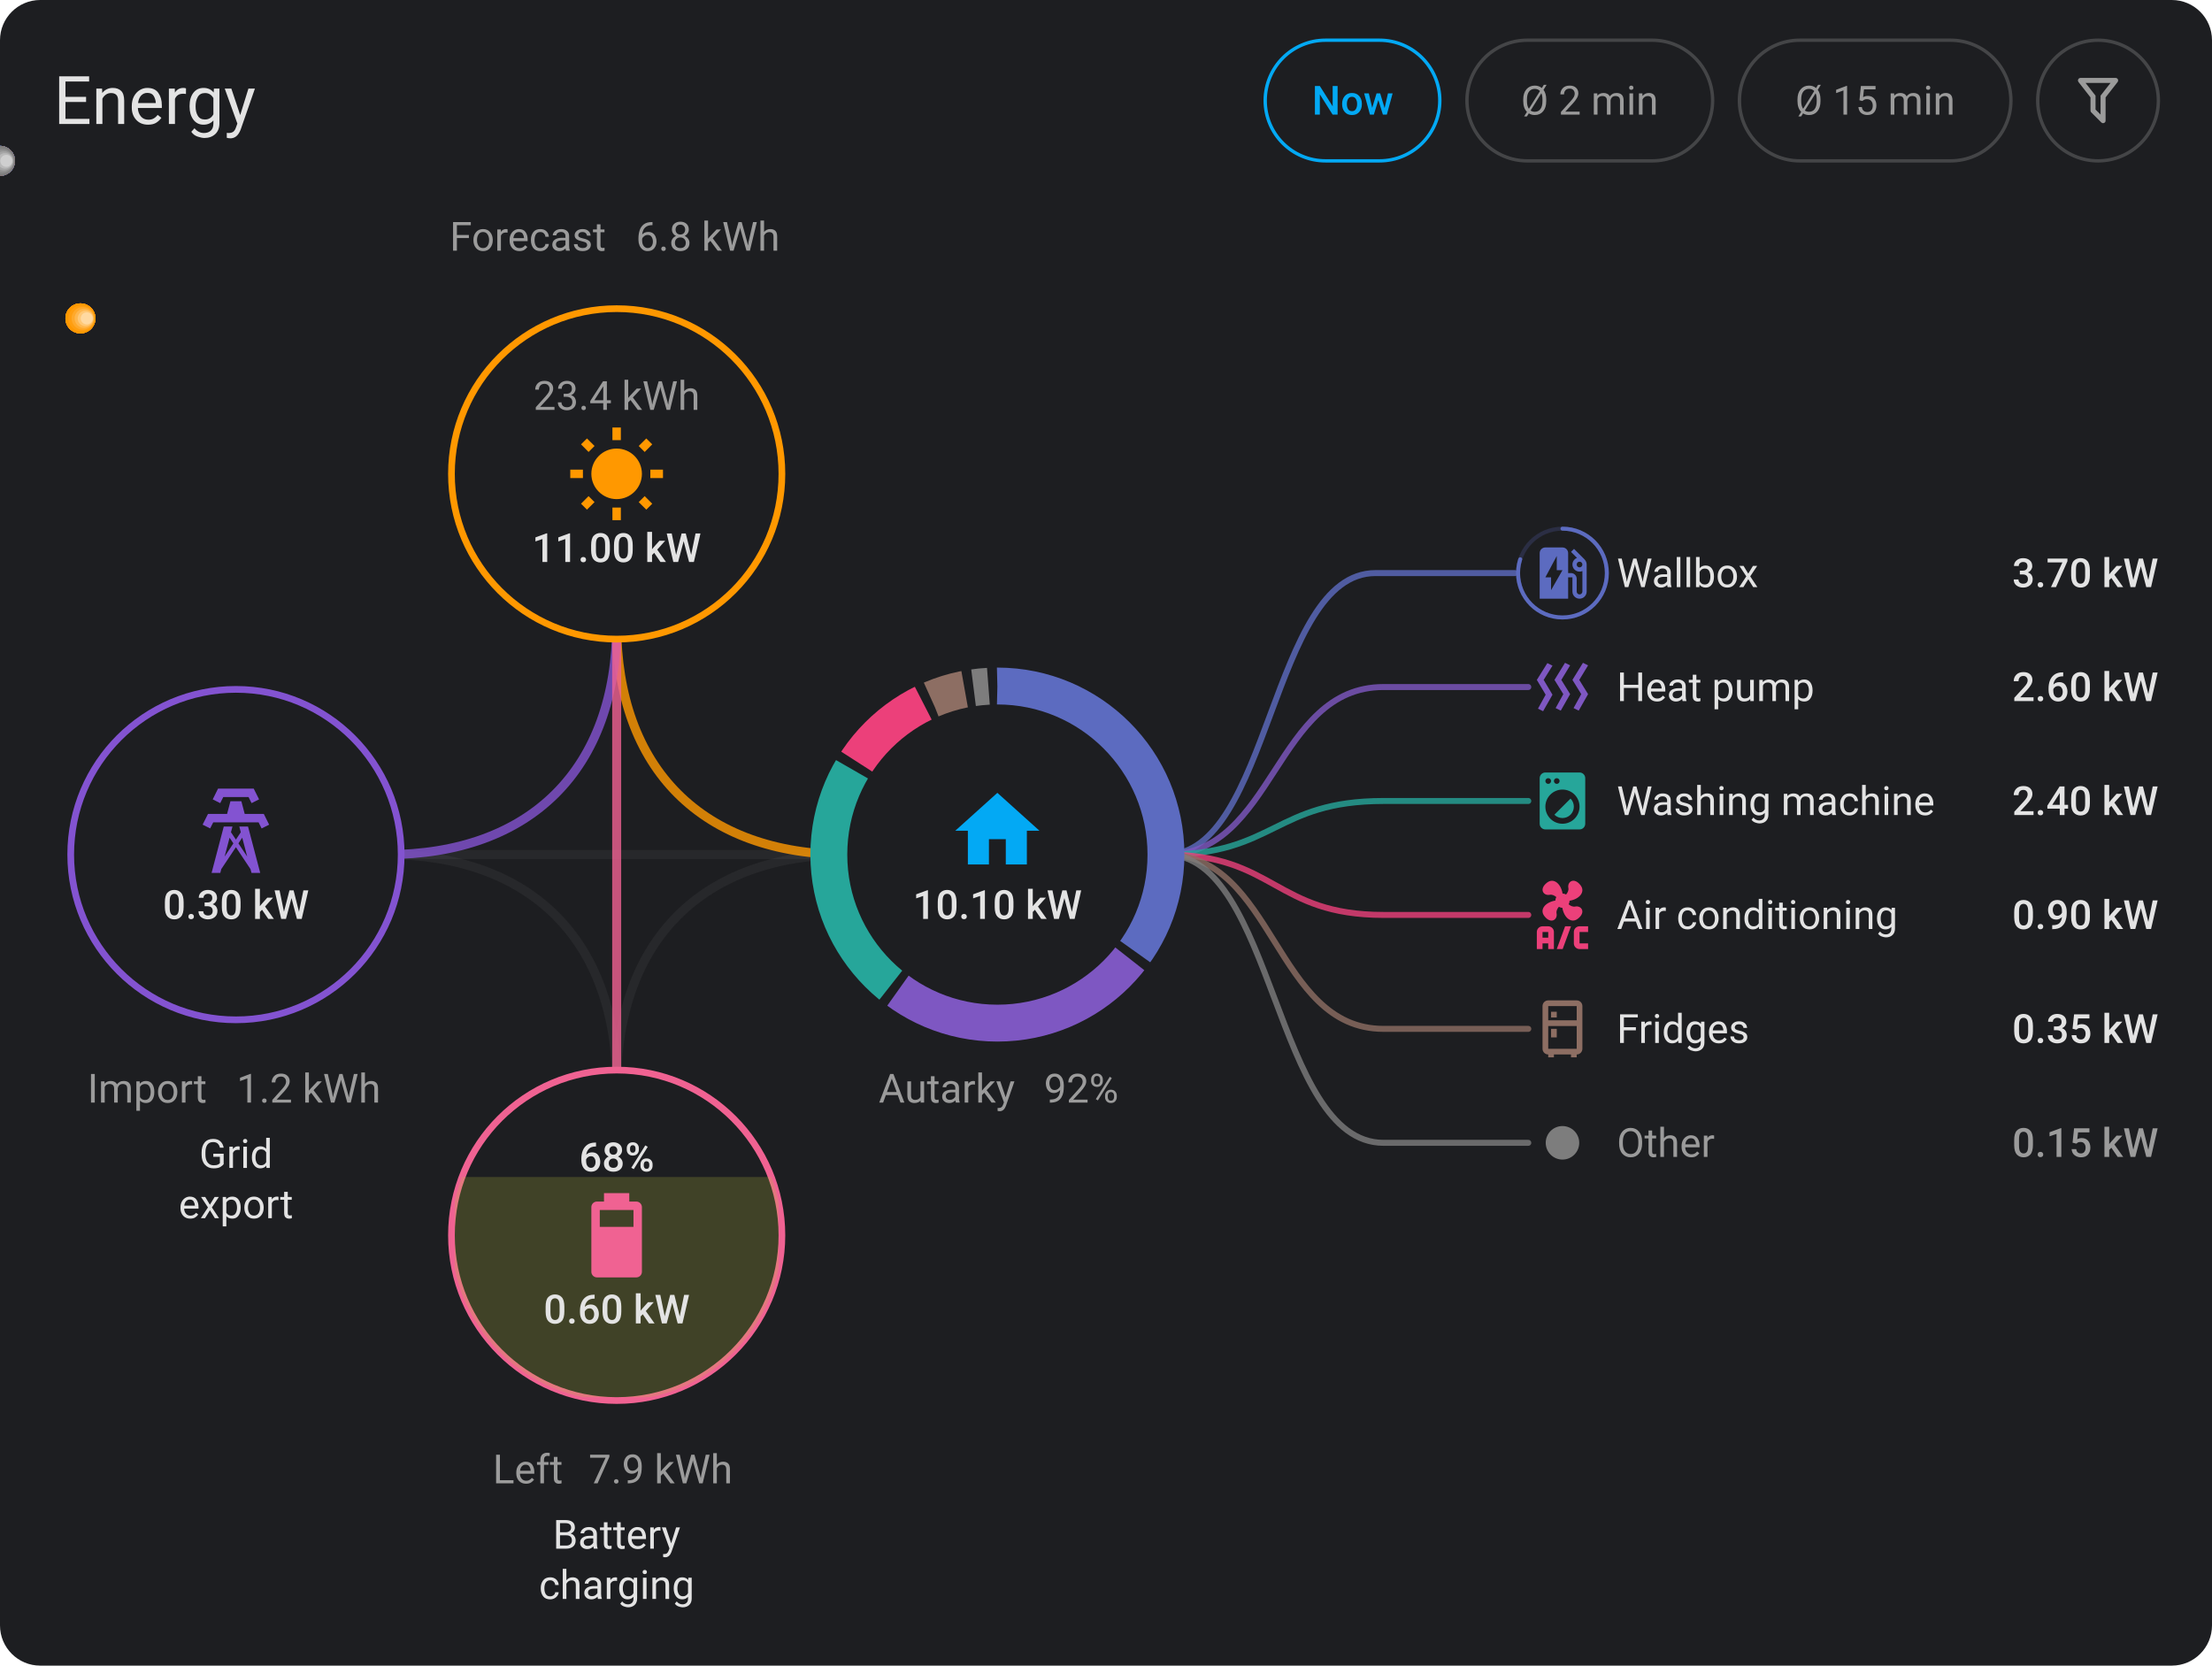
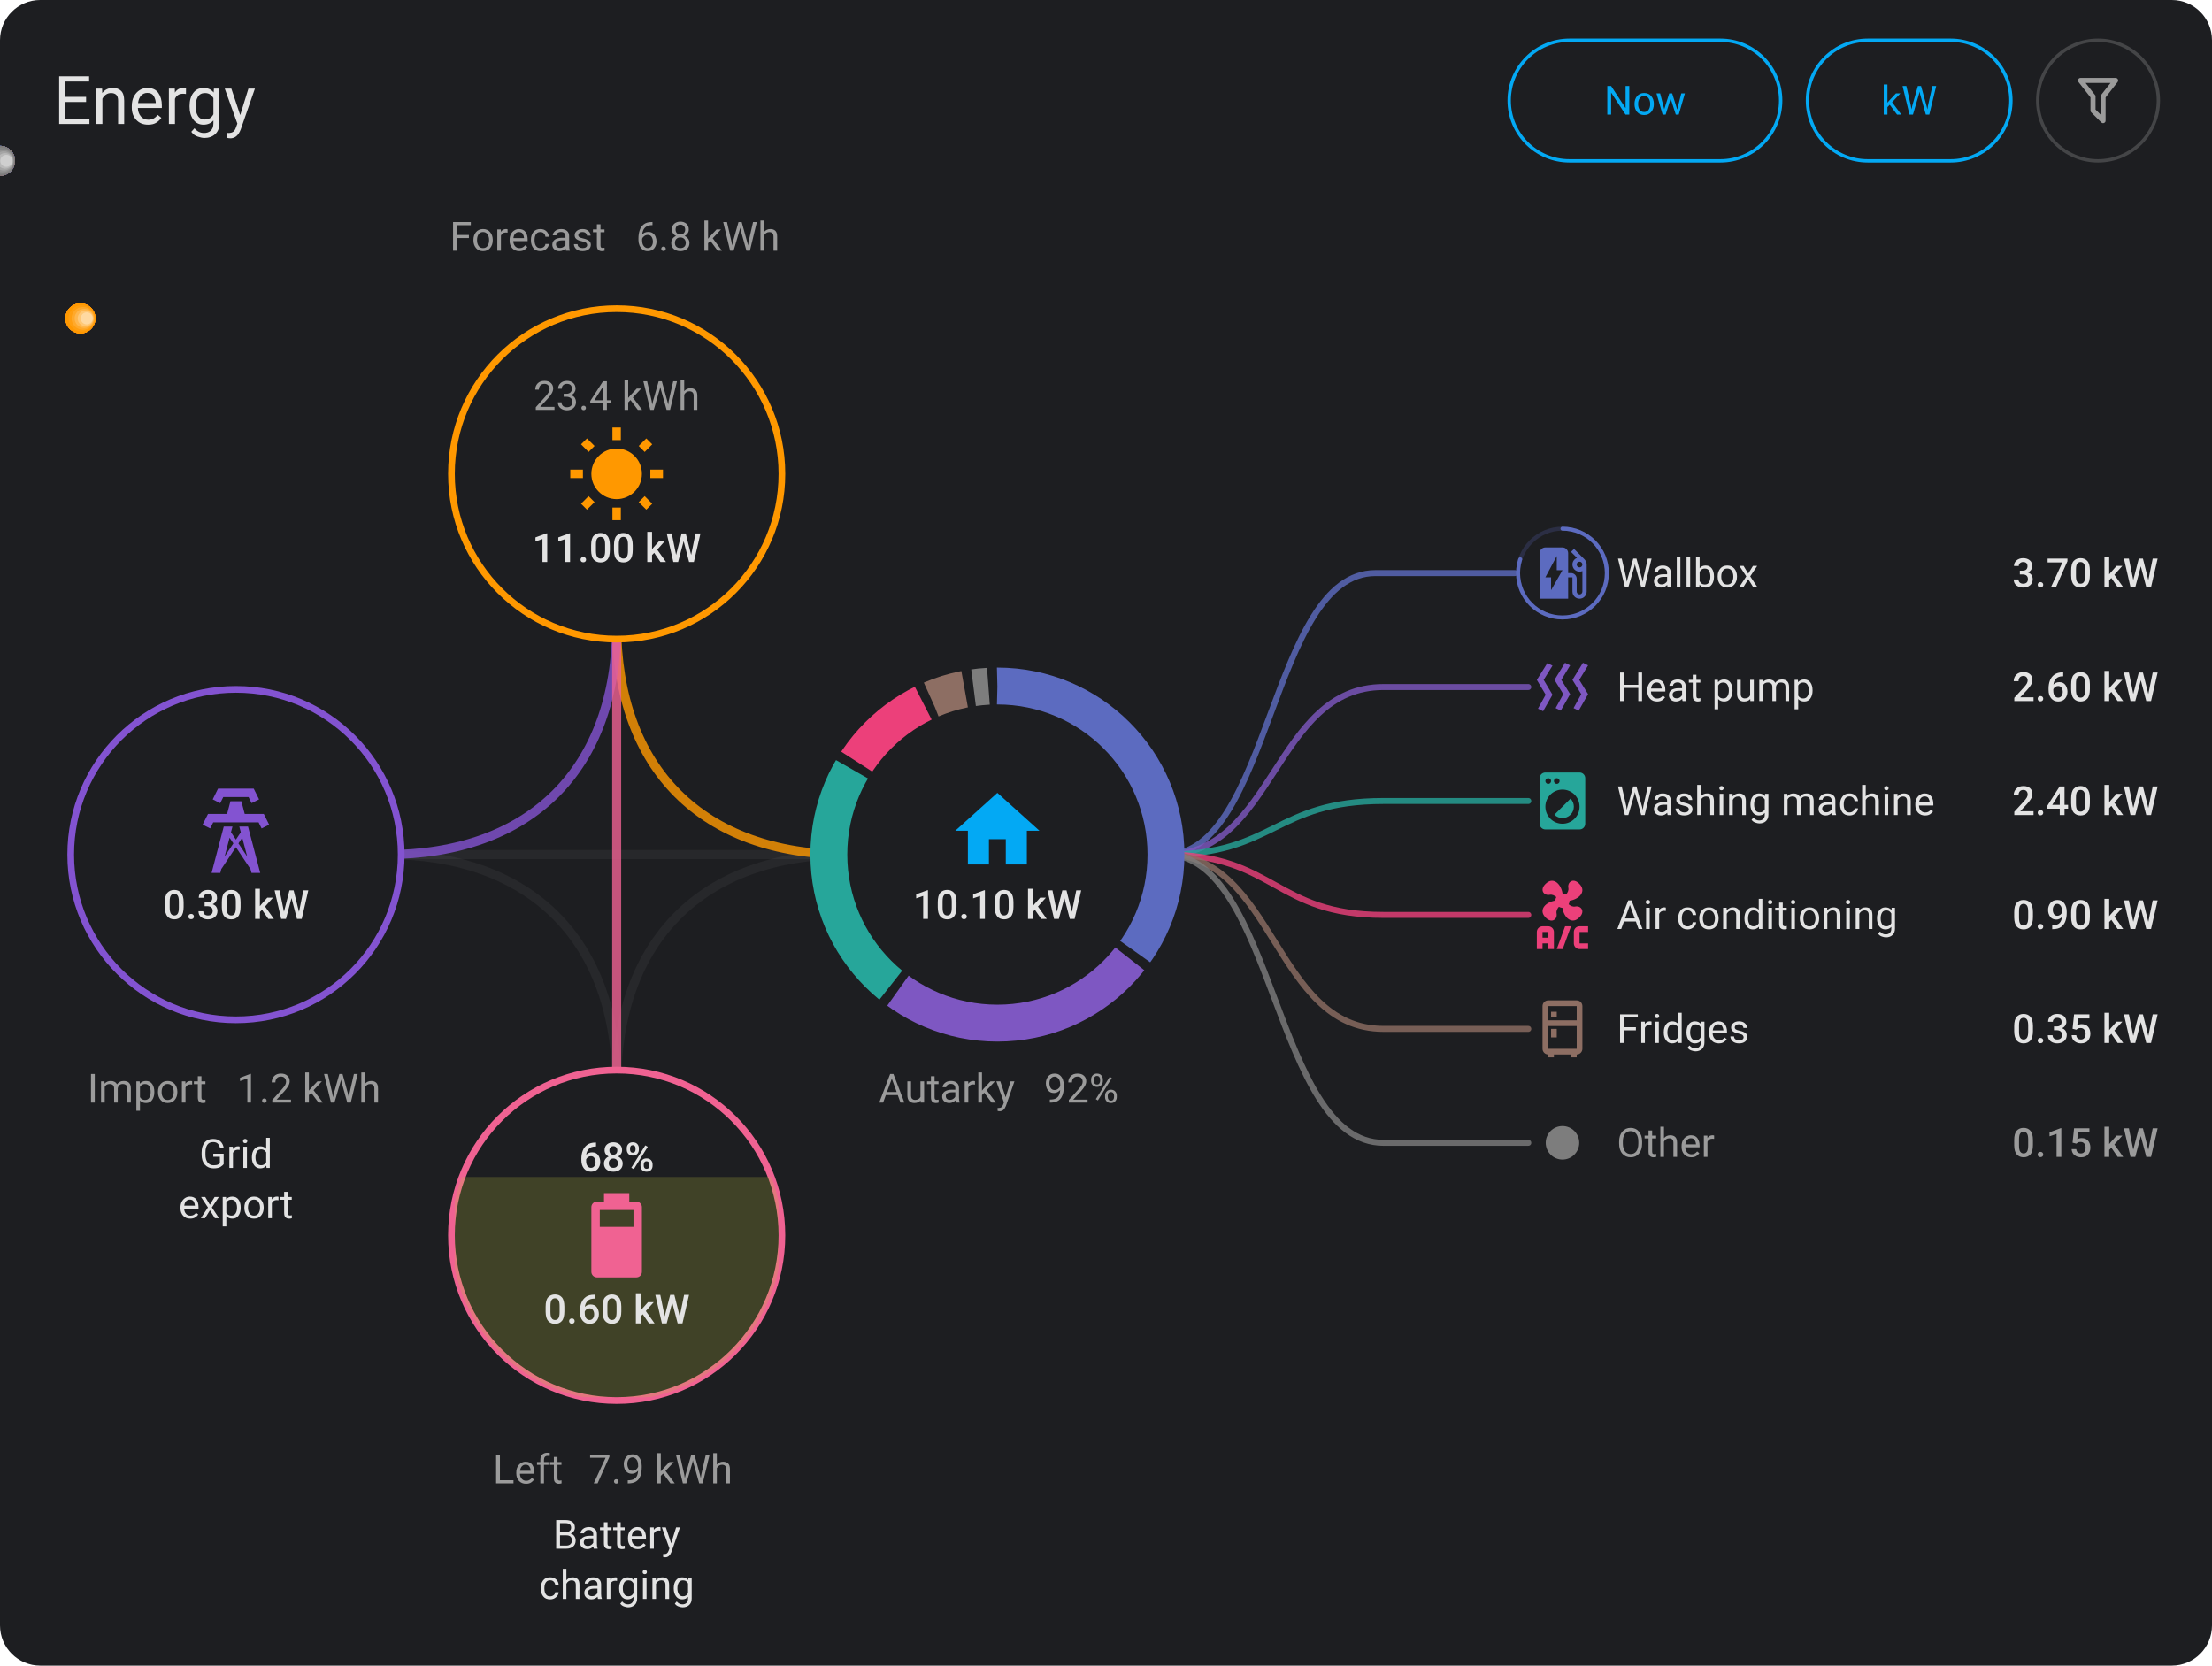
<svg xmlns="http://www.w3.org/2000/svg" xmlns:xlink="http://www.w3.org/1999/xlink" width="660" height="497" viewBox="0 0 660 497" role="img" aria-label="EnerLens Card">
  <rect x="0" y="0" width="660.0" height="497.0" rx="12" fill="rgb(29, 30, 33)" />
  <g transform="translate(24,95) scale(0.8)">
    <path d="M114,200 L286,200" fill="none" stroke="rgba(160, 160, 160, 0.3)" stroke-width="3.353px" stroke-linecap="round" opacity="0.25" />
    <path d="M114,200 C168,200 200,232 200,286" fill="none" stroke="rgba(160, 160, 160, 0.3)" stroke-width="3.353px" stroke-linecap="round" opacity="0.25" />
    <path d="M200,286 C200,232 232,200 286,200" fill="none" stroke="rgba(160, 160, 160, 0.3)" stroke-width="3.353px" stroke-linecap="round" opacity="0.25" />
    <path d="M200,114 C200,168 232,200 286,200" fill="none" stroke="rgb(255, 152, 0)" stroke-width="3.353px" stroke-linecap="round" opacity="0.8" />
    <path d="M200,114 C200,168 168,200 114,200" fill="none" stroke="rgb(131, 83, 209)" stroke-width="3.353px" stroke-linecap="round" opacity="0.8" />
    <path d="M200,114 L200,286" fill="none" stroke="rgb(240, 98, 146)" stroke-width="3.353px" stroke-linecap="round" opacity="0.8" />
    <g>
      <circle cx="0.00" r="5.59" fill="rgb(240, 98, 146)" />
      <circle cx="0.47" r="4.92" fill="rgb(243, 129, 168)" fill-opacity="0.316" />
      <circle cx="0.94" r="4.25" fill="rgb(246, 161, 190)" fill-opacity="0.316" />
      <circle cx="1.41" r="3.58" fill="rgb(249, 192, 211)" fill-opacity="0.316" />
      <circle cx="1.88" r="2.91" fill="rgb(252, 224, 233)" fill-opacity="0.316" />
      <circle cx="2.35" r="2.24" fill="rgb(255, 255, 255)" fill-opacity="0.316" />
-       <animateMotion dur="3.59s" repeatCount="indefinite" begin="-0.27s" path="M 200 114 L 200 286" rotate="auto" />
+       <animateMotion dur="3.59s" repeatCount="indefinite" begin="-0.28s" path="M 200 114 L 200 286" rotate="auto" />
    </g>
    <g>
      <circle cx="0.00" r="5.59" fill="rgb(131, 83, 209)" />
      <circle cx="0.47" r="4.92" fill="rgb(156, 117, 218)" fill-opacity="0.316" />
      <circle cx="0.94" r="4.25" fill="rgb(181, 152, 227)" fill-opacity="0.316" />
      <circle cx="1.41" r="3.58" fill="rgb(205, 186, 237)" fill-opacity="0.316" />
      <circle cx="1.88" r="2.91" fill="rgb(230, 221, 246)" fill-opacity="0.316" />
      <circle cx="2.35" r="2.24" fill="rgb(255, 255, 255)" fill-opacity="0.316" />
-       <animateMotion dur="4.50s" repeatCount="indefinite" begin="-0.27s" path="M 200 114 C 200 168 168 200 114 200" rotate="auto" />
-     </g>
-     <g>
-       <circle cx="0.00" r="5.59" fill="rgb(255, 152, 0)" />
-       <circle cx="0.47" r="4.92" fill="rgb(255, 173, 51)" fill-opacity="0.316" />
-       <circle cx="0.94" r="4.25" fill="rgb(255, 193, 102)" fill-opacity="0.316" />
-       <circle cx="1.41" r="3.58" fill="rgb(255, 214, 153)" fill-opacity="0.316" />
-       <circle cx="1.88" r="2.91" fill="rgb(255, 234, 204)" fill-opacity="0.316" />
-       <circle cx="2.35" r="2.24" fill="rgb(255, 255, 255)" fill-opacity="0.316" />
-       <animateMotion dur="1.10s" repeatCount="indefinite" begin="-0.27s" path="M 200 114 C 200 168 232 200 286 200" rotate="auto" />
-     </g>
-     <g>
-       <circle cx="0.00" r="5.59" fill="rgb(255, 152, 0)" />
-       <circle cx="0.47" r="4.92" fill="rgb(255, 173, 51)" fill-opacity="0.316" />
-       <circle cx="0.94" r="4.25" fill="rgb(255, 193, 102)" fill-opacity="0.316" />
-       <circle cx="1.41" r="3.58" fill="rgb(255, 214, 153)" fill-opacity="0.316" />
-       <circle cx="1.88" r="2.91" fill="rgb(255, 234, 204)" fill-opacity="0.316" />
-       <circle cx="2.35" r="2.24" fill="rgb(255, 255, 255)" fill-opacity="0.316" />
-       <animateMotion dur="1.10s" repeatCount="indefinite" begin="-0.49s" path="M 200 114 C 200 168 232 200 286 200" rotate="auto" />
-     </g>
-     <g>
-       <circle cx="0.00" r="5.59" fill="rgb(255, 152, 0)" />
-       <circle cx="0.47" r="4.92" fill="rgb(255, 173, 51)" fill-opacity="0.316" />
-       <circle cx="0.94" r="4.25" fill="rgb(255, 193, 102)" fill-opacity="0.316" />
-       <circle cx="1.41" r="3.58" fill="rgb(255, 214, 153)" fill-opacity="0.316" />
-       <circle cx="1.88" r="2.91" fill="rgb(255, 234, 204)" fill-opacity="0.316" />
-       <circle cx="2.35" r="2.24" fill="rgb(255, 255, 255)" fill-opacity="0.316" />
-       <animateMotion dur="1.10s" repeatCount="indefinite" begin="-0.71s" path="M 200 114 C 200 168 232 200 286 200" rotate="auto" />
-     </g>
-     <g>
-       <circle cx="0.00" r="5.59" fill="rgb(255, 152, 0)" />
-       <circle cx="0.47" r="4.92" fill="rgb(255, 173, 51)" fill-opacity="0.316" />
-       <circle cx="0.94" r="4.25" fill="rgb(255, 193, 102)" fill-opacity="0.316" />
-       <circle cx="1.41" r="3.58" fill="rgb(255, 214, 153)" fill-opacity="0.316" />
-       <circle cx="1.88" r="2.91" fill="rgb(255, 234, 204)" fill-opacity="0.316" />
-       <circle cx="2.35" r="2.24" fill="rgb(255, 255, 255)" fill-opacity="0.316" />
-       <animateMotion dur="1.10s" repeatCount="indefinite" begin="-0.93s" path="M 200 114 C 200 168 232 200 286 200" rotate="auto" />
-     </g>
-     <g>
-       <circle cx="0.00" r="5.59" fill="rgb(255, 152, 0)" />
-       <circle cx="0.47" r="4.92" fill="rgb(255, 173, 51)" fill-opacity="0.316" />
-       <circle cx="0.94" r="4.25" fill="rgb(255, 193, 102)" fill-opacity="0.316" />
-       <circle cx="1.41" r="3.58" fill="rgb(255, 214, 153)" fill-opacity="0.316" />
-       <circle cx="1.88" r="2.91" fill="rgb(255, 234, 204)" fill-opacity="0.316" />
-       <circle cx="2.35" r="2.24" fill="rgb(255, 255, 255)" fill-opacity="0.316" />
-       <animateMotion dur="1.10s" repeatCount="indefinite" begin="-0.05s" path="M 200 114 C 200 168 232 200 286 200" rotate="auto" />
+       <animateMotion dur="4.50s" repeatCount="indefinite" begin="-0.28s" path="M 200 114 C 200 168 168 200 114 200" rotate="auto" />
+     </g>
+     <g>
+       <circle cx="0.00" r="5.59" fill="rgb(255, 152, 0)" />
+       <circle cx="0.47" r="4.92" fill="rgb(255, 173, 51)" fill-opacity="0.316" />
+       <circle cx="0.94" r="4.25" fill="rgb(255, 193, 102)" fill-opacity="0.316" />
+       <circle cx="1.41" r="3.58" fill="rgb(255, 214, 153)" fill-opacity="0.316" />
+       <circle cx="1.88" r="2.91" fill="rgb(255, 234, 204)" fill-opacity="0.316" />
+       <circle cx="2.35" r="2.24" fill="rgb(255, 255, 255)" fill-opacity="0.316" />
+       <animateMotion dur="1.10s" repeatCount="indefinite" begin="-0.28s" path="M 200 114 C 200 168 232 200 286 200" rotate="auto" />
+     </g>
+     <g>
+       <circle cx="0.00" r="5.59" fill="rgb(255, 152, 0)" />
+       <circle cx="0.47" r="4.92" fill="rgb(255, 173, 51)" fill-opacity="0.316" />
+       <circle cx="0.94" r="4.25" fill="rgb(255, 193, 102)" fill-opacity="0.316" />
+       <circle cx="1.41" r="3.58" fill="rgb(255, 214, 153)" fill-opacity="0.316" />
+       <circle cx="1.88" r="2.91" fill="rgb(255, 234, 204)" fill-opacity="0.316" />
+       <circle cx="2.35" r="2.24" fill="rgb(255, 255, 255)" fill-opacity="0.316" />
+       <animateMotion dur="1.10s" repeatCount="indefinite" begin="-0.50s" path="M 200 114 C 200 168 232 200 286 200" rotate="auto" />
+     </g>
+     <g>
+       <circle cx="0.00" r="5.59" fill="rgb(255, 152, 0)" />
+       <circle cx="0.47" r="4.92" fill="rgb(255, 173, 51)" fill-opacity="0.316" />
+       <circle cx="0.94" r="4.25" fill="rgb(255, 193, 102)" fill-opacity="0.316" />
+       <circle cx="1.41" r="3.58" fill="rgb(255, 214, 153)" fill-opacity="0.316" />
+       <circle cx="1.88" r="2.91" fill="rgb(255, 234, 204)" fill-opacity="0.316" />
+       <circle cx="2.35" r="2.24" fill="rgb(255, 255, 255)" fill-opacity="0.316" />
+       <animateMotion dur="1.10s" repeatCount="indefinite" begin="-0.72s" path="M 200 114 C 200 168 232 200 286 200" rotate="auto" />
+     </g>
+     <g>
+       <circle cx="0.00" r="5.59" fill="rgb(255, 152, 0)" />
+       <circle cx="0.47" r="4.92" fill="rgb(255, 173, 51)" fill-opacity="0.316" />
+       <circle cx="0.94" r="4.25" fill="rgb(255, 193, 102)" fill-opacity="0.316" />
+       <circle cx="1.41" r="3.58" fill="rgb(255, 214, 153)" fill-opacity="0.316" />
+       <circle cx="1.88" r="2.91" fill="rgb(255, 234, 204)" fill-opacity="0.316" />
+       <circle cx="2.35" r="2.24" fill="rgb(255, 255, 255)" fill-opacity="0.316" />
+       <animateMotion dur="1.10s" repeatCount="indefinite" begin="-0.94s" path="M 200 114 C 200 168 232 200 286 200" rotate="auto" />
+     </g>
+     <g>
+       <circle cx="0.00" r="5.59" fill="rgb(255, 152, 0)" />
+       <circle cx="0.47" r="4.92" fill="rgb(255, 173, 51)" fill-opacity="0.316" />
+       <circle cx="0.94" r="4.25" fill="rgb(255, 193, 102)" fill-opacity="0.316" />
+       <circle cx="1.41" r="3.58" fill="rgb(255, 214, 153)" fill-opacity="0.316" />
+       <circle cx="1.88" r="2.91" fill="rgb(255, 234, 204)" fill-opacity="0.316" />
+       <circle cx="2.35" r="2.24" fill="rgb(255, 255, 255)" fill-opacity="0.316" />
+       <animateMotion dur="1.10s" repeatCount="indefinite" begin="-1.16s" path="M 200 114 C 200 168 232 200 286 200" rotate="auto" />
    </g>
  </g>
  <g transform="translate(0,48)">
    <path id="line-sensor-wb" d="M347.9,207.0 C379.1,207.0 379.1,123.0 410.4,123.0 L452.0,123.0" fill="none" stroke="rgb(92, 107, 192)" stroke-width="1.788px" stroke-linecap="round" opacity="0.8" />
    <g>
      <circle cx="0.00" r="4.47" fill="rgb(92, 107, 192)" />
      <circle cx="0.38" r="3.93" fill="rgb(125, 137, 205)" fill-opacity="0.316" />
      <circle cx="0.75" r="3.40" fill="rgb(157, 166, 217)" fill-opacity="0.316" />
      <circle cx="1.13" r="2.86" fill="rgb(190, 196, 230)" fill-opacity="0.316" />
      <circle cx="1.50" r="2.32" fill="rgb(222, 225, 242)" fill-opacity="0.316" />
      <circle cx="1.88" r="1.79" fill="rgb(255, 255, 255)" fill-opacity="0.316" />
-       <animateMotion dur="1.10s" repeatCount="indefinite" begin="-0.27s" rotate="auto">
+       <animateMotion dur="1.10s" repeatCount="indefinite" begin="-0.28s" rotate="auto">
        <mpath href="#line-sensor-wb" xlink:href="#line-sensor-wb" />
      </animateMotion>
    </g>
    <g>
      <circle cx="0.00" r="4.47" fill="rgb(92, 107, 192)" />
      <circle cx="0.38" r="3.93" fill="rgb(125, 137, 205)" fill-opacity="0.316" />
      <circle cx="0.75" r="3.40" fill="rgb(157, 166, 217)" fill-opacity="0.316" />
      <circle cx="1.13" r="2.86" fill="rgb(190, 196, 230)" fill-opacity="0.316" />
      <circle cx="1.50" r="2.32" fill="rgb(222, 225, 242)" fill-opacity="0.316" />
      <circle cx="1.88" r="1.79" fill="rgb(255, 255, 255)" fill-opacity="0.316" />
-       <animateMotion dur="1.10s" repeatCount="indefinite" begin="-0.54s" rotate="auto">
+       <animateMotion dur="1.10s" repeatCount="indefinite" begin="-0.56s" rotate="auto">
        <mpath href="#line-sensor-wb" xlink:href="#line-sensor-wb" />
      </animateMotion>
    </g>
    <g>
      <circle cx="0.00" r="4.47" fill="rgb(92, 107, 192)" />
      <circle cx="0.38" r="3.93" fill="rgb(125, 137, 205)" fill-opacity="0.316" />
      <circle cx="0.75" r="3.40" fill="rgb(157, 166, 217)" fill-opacity="0.316" />
      <circle cx="1.13" r="2.86" fill="rgb(190, 196, 230)" fill-opacity="0.316" />
      <circle cx="1.50" r="2.32" fill="rgb(222, 225, 242)" fill-opacity="0.316" />
      <circle cx="1.88" r="1.79" fill="rgb(255, 255, 255)" fill-opacity="0.316" />
-       <animateMotion dur="1.10s" repeatCount="indefinite" begin="-0.82s" rotate="auto">
+       <animateMotion dur="1.10s" repeatCount="indefinite" begin="-0.83s" rotate="auto">
        <mpath href="#line-sensor-wb" xlink:href="#line-sensor-wb" />
      </animateMotion>
    </g>
    <g>
      <circle cx="0.00" r="4.47" fill="rgb(92, 107, 192)" />
      <circle cx="0.38" r="3.93" fill="rgb(125, 137, 205)" fill-opacity="0.316" />
      <circle cx="0.75" r="3.40" fill="rgb(157, 166, 217)" fill-opacity="0.316" />
      <circle cx="1.13" r="2.86" fill="rgb(190, 196, 230)" fill-opacity="0.316" />
      <circle cx="1.50" r="2.32" fill="rgb(222, 225, 242)" fill-opacity="0.316" />
      <circle cx="1.88" r="1.79" fill="rgb(255, 255, 255)" fill-opacity="0.316" />
-       <animateMotion dur="1.10s" repeatCount="indefinite" begin="-1.09s" rotate="auto">
+       <animateMotion dur="1.10s" repeatCount="indefinite" begin="-1.11s" rotate="auto">
        <mpath href="#line-sensor-wb" xlink:href="#line-sensor-wb" />
      </animateMotion>
    </g>
    <path id="line-sensor-c1" d="M347.9,207.0 C380.3,207.0 380.3,157.0 412.8,157.0 L456.0,157.0" fill="none" stroke="rgb(126, 87, 194)" stroke-width="1.788px" stroke-linecap="round" opacity="0.8" />
    <g>
      <circle cx="0.00" r="4.47" fill="rgb(126, 87, 194)" />
      <circle cx="0.38" r="3.93" fill="rgb(152, 121, 206)" fill-opacity="0.316" />
      <circle cx="0.75" r="3.40" fill="rgb(178, 154, 218)" fill-opacity="0.316" />
      <circle cx="1.13" r="2.86" fill="rgb(203, 188, 231)" fill-opacity="0.316" />
      <circle cx="1.50" r="2.32" fill="rgb(229, 221, 243)" fill-opacity="0.316" />
      <circle cx="1.88" r="1.79" fill="rgb(255, 255, 255)" fill-opacity="0.316" />
-       <animateMotion dur="1.10s" repeatCount="indefinite" begin="-0.27s" rotate="auto">
+       <animateMotion dur="1.10s" repeatCount="indefinite" begin="-0.28s" rotate="auto">
        <mpath href="#line-sensor-c1" xlink:href="#line-sensor-c1" />
      </animateMotion>
    </g>
    <g>
      <circle cx="0.00" r="4.47" fill="rgb(126, 87, 194)" />
      <circle cx="0.38" r="3.93" fill="rgb(152, 121, 206)" fill-opacity="0.316" />
      <circle cx="0.75" r="3.40" fill="rgb(178, 154, 218)" fill-opacity="0.316" />
      <circle cx="1.13" r="2.86" fill="rgb(203, 188, 231)" fill-opacity="0.316" />
      <circle cx="1.50" r="2.32" fill="rgb(229, 221, 243)" fill-opacity="0.316" />
      <circle cx="1.88" r="1.79" fill="rgb(255, 255, 255)" fill-opacity="0.316" />
-       <animateMotion dur="1.10s" repeatCount="indefinite" begin="-0.63s" rotate="auto">
+       <animateMotion dur="1.10s" repeatCount="indefinite" begin="-0.65s" rotate="auto">
        <mpath href="#line-sensor-c1" xlink:href="#line-sensor-c1" />
      </animateMotion>
    </g>
    <g>
      <circle cx="0.00" r="4.47" fill="rgb(126, 87, 194)" />
      <circle cx="0.38" r="3.93" fill="rgb(152, 121, 206)" fill-opacity="0.316" />
      <circle cx="0.75" r="3.40" fill="rgb(178, 154, 218)" fill-opacity="0.316" />
      <circle cx="1.13" r="2.86" fill="rgb(203, 188, 231)" fill-opacity="0.316" />
      <circle cx="1.50" r="2.32" fill="rgb(229, 221, 243)" fill-opacity="0.316" />
      <circle cx="1.88" r="1.79" fill="rgb(255, 255, 255)" fill-opacity="0.316" />
-       <animateMotion dur="1.10s" repeatCount="indefinite" begin="-1.00s" rotate="auto">
+       <animateMotion dur="1.10s" repeatCount="indefinite" begin="-1.02s" rotate="auto">
        <mpath href="#line-sensor-c1" xlink:href="#line-sensor-c1" />
      </animateMotion>
    </g>
    <path id="line-sensor-c2" d="M347.9,207.0 C380.3,207.0 380.3,191.0 412.8,191.0 L456.0,191.0" fill="none" stroke="rgb(38, 166, 154)" stroke-width="1.788px" stroke-linecap="round" opacity="0.8" />
    <g>
      <circle cx="0.00" r="4.47" fill="rgb(38, 166, 154)" />
      <circle cx="0.38" r="3.93" fill="rgb(81, 184, 174)" fill-opacity="0.316" />
      <circle cx="0.75" r="3.40" fill="rgb(125, 202, 194)" fill-opacity="0.316" />
      <circle cx="1.13" r="2.86" fill="rgb(168, 219, 215)" fill-opacity="0.316" />
      <circle cx="1.50" r="2.32" fill="rgb(212, 237, 235)" fill-opacity="0.316" />
      <circle cx="1.88" r="1.79" fill="rgb(255, 255, 255)" fill-opacity="0.316" />
-       <animateMotion dur="1.10s" repeatCount="indefinite" begin="-0.27s" rotate="auto">
+       <animateMotion dur="1.10s" repeatCount="indefinite" begin="-0.28s" rotate="auto">
        <mpath href="#line-sensor-c2" xlink:href="#line-sensor-c2" />
      </animateMotion>
    </g>
    <g>
      <circle cx="0.00" r="4.47" fill="rgb(38, 166, 154)" />
      <circle cx="0.38" r="3.93" fill="rgb(81, 184, 174)" fill-opacity="0.316" />
      <circle cx="0.75" r="3.40" fill="rgb(125, 202, 194)" fill-opacity="0.316" />
      <circle cx="1.13" r="2.86" fill="rgb(168, 219, 215)" fill-opacity="0.316" />
      <circle cx="1.50" r="2.32" fill="rgb(212, 237, 235)" fill-opacity="0.316" />
      <circle cx="1.88" r="1.79" fill="rgb(255, 255, 255)" fill-opacity="0.316" />
-       <animateMotion dur="1.10s" repeatCount="indefinite" begin="-0.63s" rotate="auto">
+       <animateMotion dur="1.10s" repeatCount="indefinite" begin="-0.65s" rotate="auto">
        <mpath href="#line-sensor-c2" xlink:href="#line-sensor-c2" />
      </animateMotion>
    </g>
    <g>
      <circle cx="0.00" r="4.47" fill="rgb(38, 166, 154)" />
      <circle cx="0.38" r="3.93" fill="rgb(81, 184, 174)" fill-opacity="0.316" />
      <circle cx="0.75" r="3.40" fill="rgb(125, 202, 194)" fill-opacity="0.316" />
      <circle cx="1.13" r="2.86" fill="rgb(168, 219, 215)" fill-opacity="0.316" />
      <circle cx="1.50" r="2.32" fill="rgb(212, 237, 235)" fill-opacity="0.316" />
      <circle cx="1.88" r="1.79" fill="rgb(255, 255, 255)" fill-opacity="0.316" />
-       <animateMotion dur="1.10s" repeatCount="indefinite" begin="-1.00s" rotate="auto">
+       <animateMotion dur="1.10s" repeatCount="indefinite" begin="-1.02s" rotate="auto">
        <mpath href="#line-sensor-c2" xlink:href="#line-sensor-c2" />
      </animateMotion>
    </g>
    <path id="line-sensor-c3" d="M347.9,207.0 C380.3,207.0 380.3,225.0 412.8,225.0 L456.0,225.0" fill="none" stroke="rgb(236, 64, 122)" stroke-width="1.788px" stroke-linecap="round" opacity="0.8" />
    <g>
      <circle cx="0.00" r="4.47" fill="rgb(236, 64, 122)" />
      <circle cx="0.38" r="3.93" fill="rgb(240, 102, 149)" fill-opacity="0.316" />
      <circle cx="0.75" r="3.40" fill="rgb(244, 140, 175)" fill-opacity="0.316" />
      <circle cx="1.13" r="2.86" fill="rgb(247, 179, 202)" fill-opacity="0.316" />
      <circle cx="1.50" r="2.32" fill="rgb(251, 217, 228)" fill-opacity="0.316" />
      <circle cx="1.88" r="1.79" fill="rgb(255, 255, 255)" fill-opacity="0.316" />
-       <animateMotion dur="2.57s" repeatCount="indefinite" begin="-0.27s" rotate="auto">
+       <animateMotion dur="2.57s" repeatCount="indefinite" begin="-0.28s" rotate="auto">
        <mpath href="#line-sensor-c3" xlink:href="#line-sensor-c3" />
      </animateMotion>
    </g>
    <path id="line-sensor-c4" d="M347.9,207.0 C380.3,207.0 380.3,259.0 412.8,259.0 L456.0,259.0" fill="none" stroke="rgb(141, 110, 99)" stroke-width="1.788px" stroke-linecap="round" opacity="0.8" />
    <g>
      <circle cx="0.00" r="4.47" fill="rgb(141, 110, 99)" />
      <circle cx="0.38" r="3.93" fill="rgb(164, 139, 130)" fill-opacity="0.316" />
      <circle cx="0.75" r="3.40" fill="rgb(187, 168, 161)" fill-opacity="0.316" />
      <circle cx="1.13" r="2.86" fill="rgb(209, 197, 193)" fill-opacity="0.316" />
      <circle cx="1.50" r="2.32" fill="rgb(232, 226, 224)" fill-opacity="0.316" />
      <circle cx="1.88" r="1.79" fill="rgb(255, 255, 255)" fill-opacity="0.316" />
-       <animateMotion dur="4.44s" repeatCount="indefinite" begin="-0.27s" rotate="auto">
+       <animateMotion dur="4.44s" repeatCount="indefinite" begin="-0.28s" rotate="auto">
        <mpath href="#line-sensor-c4" xlink:href="#line-sensor-c4" />
      </animateMotion>
    </g>
    <path id="line--rest-" d="M347.9,207.0 C380.3,207.0 380.3,293.0 412.8,293.0 L456.0,293.0" fill="none" stroke="rgb(125, 125, 125)" stroke-width="1.788px" stroke-linecap="round" opacity="0.8" />
    <g>
      <circle cx="0.00" r="4.47" fill="rgb(125, 125, 125)" />
      <circle cx="0.38" r="3.93" fill="rgb(151, 151, 151)" fill-opacity="0.316" />
      <circle cx="0.75" r="3.40" fill="rgb(177, 177, 177)" fill-opacity="0.316" />
      <circle cx="1.13" r="2.86" fill="rgb(203, 203, 203)" fill-opacity="0.316" />
      <circle cx="1.50" r="2.32" fill="rgb(229, 229, 229)" fill-opacity="0.316" />
      <circle cx="1.88" r="1.79" fill="rgb(255, 255, 255)" fill-opacity="0.316" />
-       <animateMotion dur="4.50s" repeatCount="indefinite" begin="-0.27s" rotate="auto">
+       <animateMotion dur="4.50s" repeatCount="indefinite" begin="-0.28s" rotate="auto">
        <mpath href="#line--rest-" xlink:href="#line--rest-" />
      </animateMotion>
    </g>
  </g>
  <circle cx="184" cy="141.4" r="49.3" fill="rgb(29, 30, 33)" stroke="rgb(255, 152, 0)" stroke-width="2" />
  <g transform="translate(168.9,126.3) scale(1.2572)">
    <path d="M3.55 19.09L4.96 20.5L6.76 18.71L5.34 17.29M12 6C8.69 6 6 8.69 6 12S8.69 18 12 18 18 15.31 18 12C18 8.68 15.31 6 12 6M20 13H23V11H20M17.24 18.71L19.04 20.5L20.45 19.09L18.66 17.29M20.45 5L19.04 3.6L17.24 5.39L18.66 6.81M13 1H11V4H13M6.76 5.39L4.96 3.6L3.55 5L5.34 6.81L6.76 5.39M1 13H4V11H1M13 20H11V23H13" fill="rgb(255, 152, 0)" />
  </g>
  <text x="184" y="122.3" text-anchor="middle" font-size="12.0" font-weight="400" fill="rgb(155, 155, 155)" font-family="Roboto, system-ui, sans-serif" textLength="57.0" lengthAdjust="spacingAndGlyphs">23.4 kWh</text>
  <text x="184" y="167.7" text-anchor="middle" font-size="12.0" font-weight="500" fill="rgb(227, 227, 227)" font-family="Roboto, system-ui, sans-serif" textLength="57.0" lengthAdjust="spacingAndGlyphs">11.00 kW</text>
  <text x="157.5" y="74.8" text-anchor="middle" font-size="12.0" font-weight="400" fill="rgb(155, 155, 155)" font-family="Roboto, system-ui, sans-serif" textLength="50.8" lengthAdjust="spacingAndGlyphs">Forecast</text>
  <text x="211.2" y="74.8" text-anchor="middle" font-size="12.0" font-weight="400" fill="rgb(155, 155, 155)" font-family="Roboto, system-ui, sans-serif" textLength="49.3" lengthAdjust="spacingAndGlyphs">6.8 kWh</text>
  <circle cx="70.4" cy="255" r="49.3" fill="rgb(29, 30, 33)" stroke="rgb(131, 83, 209)" stroke-width="2" />
  <g transform="translate(55.3,232.8) scale(1.2572)">
    <path d="M8.28,5.45L6.5,4.55L7.76,2H16.23L17.5,4.55L15.72,5.44L15,4H9L8.28,5.45M18.62,8H14.09L13.3,5H10.7L9.91,8H5.38L4.1,10.55L5.89,11.44L6.62,10H17.38L18.1,11.45L19.89,10.56L18.62,8M17.77,22H15.7L15.46,21.1L12,15.9L8.53,21.1L8.3,22H6.23L9.12,11H11.19L10.83,12.35L12,14.1L13.16,12.35L12.81,11H14.88L17.77,22M11.4,15L10.5,13.65L9.32,18.13L11.4,15M14.68,18.12L13.5,13.64L12.6,15L14.68,18.12Z" fill="rgb(131, 83, 209)" />
  </g>
  <text x="70.4" y="274.2" text-anchor="middle" font-size="12.0" font-weight="500" fill="rgb(227, 227, 227)" font-family="Roboto, system-ui, sans-serif" textLength="49.4" lengthAdjust="spacingAndGlyphs">0.30 kW</text>
  <text x="43.9" y="329" text-anchor="middle" font-size="12.0" font-weight="400" fill="rgb(155, 155, 155)" font-family="Roboto, system-ui, sans-serif" textLength="39.8" lengthAdjust="spacingAndGlyphs">Import</text>
  <text x="92.1" y="329" text-anchor="middle" font-size="12.0" font-weight="400" fill="rgb(155, 155, 155)" font-family="Roboto, system-ui, sans-serif" textLength="49.3" lengthAdjust="spacingAndGlyphs">1.2 kWh</text>
  <text x="70.4" y="348.5" text-anchor="middle" font-size="12.0" font-weight="400" fill="rgb(227, 227, 227)" font-family="Roboto, system-ui, sans-serif" textLength="25.2" lengthAdjust="spacingAndGlyphs">Grid</text>
  <text x="70.4" y="363.5" text-anchor="middle" font-size="12.0" font-weight="400" fill="rgb(227, 227, 227)" font-family="Roboto, system-ui, sans-serif" textLength="38.9" lengthAdjust="spacingAndGlyphs">export</text>
  <circle cx="297.6" cy="255" r="49.3" fill="rgb(29, 30, 33)" stroke="rgba(0, 0, 0, 0)" stroke-width="2" />
  <g transform="translate(241.8,199.2) scale(1.1159)">
    <g transform="rotate(-90 50 50)">
      <circle cx="50" cy="50" r="45.07" fill="none" stroke="rgb(125, 125, 125)" stroke-width="9.86" stroke-dasharray="3.99 279.20" stroke-dashoffset="-276.80" stroke-linecap="butt" />
      <circle cx="50" cy="50" r="45.07" fill="none" stroke="rgb(126, 87, 194)" stroke-width="9.86" stroke-dasharray="69.18 214.01" stroke-dashoffset="-100.86" stroke-linecap="butt" />
      <circle cx="50" cy="50" r="45.07" fill="none" stroke="rgb(38, 166, 154)" stroke-width="9.86" stroke-dasharray="63.86 219.33" stroke-dashoffset="-172.45" stroke-linecap="butt" />
      <circle cx="50" cy="50" r="45.07" fill="none" stroke="rgb(236, 64, 122)" stroke-width="9.86" stroke-dasharray="23.95 259.24" stroke-dashoffset="-238.72" stroke-linecap="butt" />
      <circle cx="50" cy="50" r="45.07" fill="none" stroke="rgb(141, 110, 99)" stroke-width="9.86" stroke-dasharray="9.31 273.88" stroke-dashoffset="-265.07" stroke-linecap="butt" />
      <circle cx="50" cy="50" r="45.07" fill="none" stroke="rgb(92, 107, 192)" stroke-width="9.86" stroke-dasharray="98.45 184.74" stroke-dashoffset="0.00" stroke-linecap="butt" />
    </g>
  </g>
  <g transform="translate(282.5,232.8) scale(1.2572)">
    <path d="M10,20V14H14V20H19V12H22L12,3L2,12H5V20H10Z" fill="rgb(3, 169, 244)" />
  </g>
  <text x="297.6" y="274.2" text-anchor="middle" font-size="12.0" font-weight="500" fill="rgb(227, 227, 227)" font-family="Roboto, system-ui, sans-serif" textLength="57.0" lengthAdjust="spacingAndGlyphs">10.10 kW</text>
  <text x="282.5" y="329" text-anchor="middle" font-size="12.0" font-weight="400" fill="rgb(155, 155, 155)" font-family="Roboto, system-ui, sans-serif" textLength="46.4" lengthAdjust="spacingAndGlyphs">Autarky</text>
  <text x="322.6" y="329" text-anchor="middle" font-size="12.0" font-weight="400" fill="rgb(155, 155, 155)" font-family="Roboto, system-ui, sans-serif" textLength="26.7" lengthAdjust="spacingAndGlyphs">92%</text>
  <circle cx="184" cy="368.6" r="49.3" fill="rgb(29, 30, 33)" stroke="rgb(240, 98, 146)" stroke-width="2" />
-   <clipPath id="soc9vbj8">
+   <clipPath id="socu9l3f">
    <circle cx="184" cy="368.6" r="49.3" />
  </clipPath>
-   <rect clip-path="url(#soc9vbj8)" x="135.7" y="351.2" width="96.6" height="65.7" fill="rgb(186, 196, 59)" opacity="0.22" />
+   <rect clip-path="url(#socu9l3f)" x="135.7" y="351.2" width="96.6" height="65.7" fill="rgb(186, 196, 59)" opacity="0.22" />
  <g transform="translate(168.9,353.5) scale(1.2572)">
    <path d="M16,10H8V6H16M16.67,4H15V2H9V4H7.33A1.33,1.33 0 0,0 6,5.33V20.67C6,21.4 6.6,22 7.33,22H16.67A1.33,1.33 0 0,0 18,20.67V5.33C18,4.6 17.4,4 16.67,4Z" fill="rgb(240, 98, 146)" />
  </g>
  <text x="184" y="349.5" text-anchor="middle" font-size="12.0" font-weight="500" fill="rgb(227, 227, 227)" font-family="Roboto, system-ui, sans-serif" textLength="26.7" lengthAdjust="spacingAndGlyphs">68%</text>
  <text x="184" y="394.9" text-anchor="middle" font-size="12.0" font-weight="500" fill="rgb(227, 227, 227)" font-family="Roboto, system-ui, sans-serif" textLength="49.4" lengthAdjust="spacingAndGlyphs">0.60 kW</text>
  <text x="157.5" y="442.6" text-anchor="middle" font-size="12.0" font-weight="400" fill="rgb(155, 155, 155)" font-family="Roboto, system-ui, sans-serif" textLength="22.6" lengthAdjust="spacingAndGlyphs">Left</text>
  <text x="197.1" y="442.6" text-anchor="middle" font-size="12.0" font-weight="400" fill="rgb(155, 155, 155)" font-family="Roboto, system-ui, sans-serif" textLength="49.3" lengthAdjust="spacingAndGlyphs">7.9 kWh</text>
  <text x="184" y="462.1" text-anchor="middle" font-size="12.0" font-weight="400" fill="rgb(227, 227, 227)" font-family="Roboto, system-ui, sans-serif" textLength="44.4" lengthAdjust="spacingAndGlyphs">Battery</text>
  <text x="184" y="477.1" text-anchor="middle" font-size="12.0" font-weight="400" fill="rgb(227, 227, 227)" font-family="Roboto, system-ui, sans-serif" textLength="52.5" lengthAdjust="spacingAndGlyphs">charging</text>
  <text x="16" y="37" text-anchor="start" font-size="20.0" font-weight="400" fill="rgb(227, 227, 227)" font-family="Roboto, system-ui, sans-serif" textLength="68.6" lengthAdjust="spacingAndGlyphs">Energy</text>
-   <rect x="377.5" y="12" width="52.1" height="36.0" rx="18.0" ry="18.0" fill="rgba(0, 0, 0, 0)" stroke="rgb(3, 169, 244)" stroke-width="1" />
-   <text x="403.6" y="34.2" text-anchor="middle" font-size="12.0" font-weight="500" fill="rgb(3, 169, 244)" font-family="Roboto, system-ui, sans-serif" textLength="26.1" lengthAdjust="spacingAndGlyphs">Now</text>
-   <rect x="437.7" y="12" width="73.3" height="36.0" rx="18.0" ry="18.0" fill="rgba(0, 0, 0, 0)" stroke="rgba(160, 160, 160, 0.3)" stroke-width="1" />
-   <text x="474.3" y="34.2" text-anchor="middle" font-size="12.0" font-weight="400" fill="rgb(155, 155, 155)" font-family="Roboto, system-ui, sans-serif" textLength="47.3" lengthAdjust="spacingAndGlyphs">Ø 2 min</text>
-   <rect x="519" y="12" width="81.0" height="36.0" rx="18.0" ry="18.0" fill="rgba(0, 0, 0, 0)" stroke="rgba(160, 160, 160, 0.3)" stroke-width="1" />
-   <text x="559.5" y="34.2" text-anchor="middle" font-size="12.0" font-weight="400" fill="rgb(155, 155, 155)" font-family="Roboto, system-ui, sans-serif" textLength="55.0" lengthAdjust="spacingAndGlyphs">Ø 15 min</text>
+   <rect x="450.3" y="12" width="81.0" height="36.0" rx="18.0" ry="18.0" fill="rgba(0, 0, 0, 0)" stroke="rgb(3, 169, 244)" stroke-width="1" />
+   <text x="490.8" y="34.2" text-anchor="middle" font-size="12.0" font-weight="400" fill="rgb(3, 169, 244)" font-family="Roboto, system-ui, sans-serif" textLength="26.1" lengthAdjust="spacingAndGlyphs">Now</text>
+   <rect x="539.3" y="12" width="60.7" height="36.0" rx="18.0" ry="18.0" fill="rgba(0, 0, 0, 0)" stroke="rgb(3, 169, 244)" stroke-width="1" />
+   <text x="569.6" y="34.2" text-anchor="middle" font-size="12.0" font-weight="400" fill="rgb(3, 169, 244)" font-family="Roboto, system-ui, sans-serif" textLength="18.8" lengthAdjust="spacingAndGlyphs">kW</text>
  <rect x="608" y="12" width="36.0" height="36.0" rx="18.0" ry="18.0" fill="rgba(0, 0, 0, 0)" stroke="rgba(160, 160, 160, 0.3)" stroke-width="1" />
  <g transform="translate(617,21) scale(0.75)">
    <path d="M15,19.88C15.04,20.18 14.94,20.5 14.71,20.71C14.32,21.1 13.69,21.1 13.3,20.71L9.29,16.7C9.06,16.47 8.96,16.16 9,15.87V10.75L4.21,4.62C3.87,4.19 3.95,3.56 4.38,3.22C4.57,3.08 4.78,3 5,3V3H19V3C19.22,3 19.43,3.08 19.62,3.22C20.05,3.56 20.13,4.19 19.79,4.62L15,10.75V19.88M7.04,5L11,10.06V15.58L13,17.58V10.05L16.96,5H7.04Z" fill="rgb(155, 155, 155)" />
  </g>
  <g>
    <g transform="translate(452,156.8) scale(1.1829)">
      <circle cx="12" cy="12" r="11.2" fill="none" stroke="rgb(92, 107, 192)" stroke-width="1" stroke-opacity="0.22" />
      <circle cx="12" cy="12" r="11.2" fill="none" stroke="rgb(92, 107, 192)" stroke-width="1" stroke-opacity="1" stroke-dasharray="56.30 70.37" stroke-linecap="round" transform="rotate(-90 12 12)" />
    </g>
    <g transform="translate(456,160.8) scale(0.8496)">
      <path d="M19.77,7.23L19.78,7.22L16.06,3.5L15,4.56L17.11,6.67C16.17,7.03 15.5,7.93 15.5,9A2.5,2.5 0 0,0 18,11.5C18.36,11.5 18.69,11.42 19,11.29V18.5A1,1 0 0,1 18,19.5A1,1 0 0,1 17,18.5V14A2,2 0 0,0 15,12H14V5A2,2 0 0,0 12,3H6A2,2 0 0,0 4,5V21H14V13.5H15.5V18.5A2.5,2.5 0 0,0 18,21A2.5,2.5 0 0,0 20.5,18.5V9C20.5,8.31 20.22,7.68 19.77,7.23M18,10A1,1 0 0,1 17,9A1,1 0 0,1 18,8A1,1 0 0,1 19,9A1,1 0 0,1 18,10M8,18V13.5H6L10,6V11H12L8,18Z" fill="rgb(92, 107, 192)" />
    </g>
    <text x="482.4" y="175.2" text-anchor="start" font-size="12.0" font-weight="400" fill="rgb(227, 227, 227)" font-family="Roboto, system-ui, sans-serif" textLength="46.8" lengthAdjust="spacingAndGlyphs">Wallbox</text>
    <text x="644" y="175.2" text-anchor="end" font-size="12.0" font-weight="500" fill="rgb(227, 227, 227)" font-family="Roboto, system-ui, sans-serif" textLength="49.4" lengthAdjust="spacingAndGlyphs">3.70 kW</text>
  </g>
  <g>
    <g transform="translate(456,194.8) scale(0.8496)">
      <path d="M8.5 4.5L5.4 9.5L8.5 14.7L5.2 20.5L3.4 19.6L6.1 14.7L3 9.5L6.7 3.6L8.5 4.5M14.7 4.4L11.6 9.5L14.7 14.5L11.4 20.3L9.6 19.4L12.3 14.5L9.2 9.5L12.9 3.5L14.7 4.4M21 4.4L17.9 9.5L21 14.5L17.7 20.3L15.9 19.4L18.6 14.5L15.5 9.5L19.2 3.5L21 4.4" fill="rgb(126, 87, 194)" />
    </g>
    <text x="482.4" y="209.2" text-anchor="start" font-size="12.0" font-weight="400" fill="rgb(227, 227, 227)" font-family="Roboto, system-ui, sans-serif" textLength="66.8" lengthAdjust="spacingAndGlyphs">Heat pump</text>
    <text x="644" y="209.2" text-anchor="end" font-size="12.0" font-weight="500" fill="rgb(227, 227, 227)" font-family="Roboto, system-ui, sans-serif" textLength="49.4" lengthAdjust="spacingAndGlyphs">2.60 kW</text>
  </g>
  <g>
    <g transform="translate(456,228.8) scale(0.8496)">
      <path d="M14.83,11.17C16.39,12.73 16.39,15.27 14.83,16.83C13.27,18.39 10.73,18.39 9.17,16.83L14.83,11.17M6,2H18A2,2 0 0,1 20,4V20A2,2 0 0,1 18,22H6A2,2 0 0,1 4,20V4A2,2 0 0,1 6,2M7,4A1,1 0 0,0 6,5A1,1 0 0,0 7,6A1,1 0 0,0 8,5A1,1 0 0,0 7,4M10,4A1,1 0 0,0 9,5A1,1 0 0,0 10,6A1,1 0 0,0 11,5A1,1 0 0,0 10,4M12,8A6,6 0 0,0 6,14A6,6 0 0,0 12,20A6,6 0 0,0 18,14A6,6 0 0,0 12,8Z" fill="rgb(38, 166, 154)" />
    </g>
    <text x="482.4" y="243.2" text-anchor="start" font-size="12.0" font-weight="400" fill="rgb(227, 227, 227)" font-family="Roboto, system-ui, sans-serif" textLength="106.3" lengthAdjust="spacingAndGlyphs">Washing machine</text>
    <text x="644" y="243.2" text-anchor="end" font-size="12.0" font-weight="500" fill="rgb(227, 227, 227)" font-family="Roboto, system-ui, sans-serif" textLength="49.4" lengthAdjust="spacingAndGlyphs">2.40 kW</text>
  </g>
  <g>
    <g transform="translate(456,262.8) scale(0.8496)">
      <path d="M6.59,0.66C8.93,-1.15 11.47,1.06 12.04,4.5C12.47,4.5 12.89,4.62 13.27,4.84C13.79,4.24 14.25,3.42 14.07,2.5C13.65,0.35 16.06,-1.39 18.35,1.58C20.16,3.92 17.95,6.46 14.5,7.03C14.5,7.46 14.39,7.89 14.16,8.27C14.76,8.78 15.58,9.24 16.5,9.06C18.63,8.64 20.38,11.04 17.41,13.34C15.07,15.15 12.53,12.94 11.96,9.5C11.53,9.5 11.11,9.37 10.74,9.15C10.22,9.75 9.75,10.58 9.93,11.5C10.35,13.64 7.94,15.39 5.65,12.42C3.83,10.07 6.05,7.53 9.5,6.97C9.5,6.54 9.63,6.12 9.85,5.74C9.25,5.23 8.43,4.76 7.5,4.94C5.37,5.36 3.62,2.96 6.59,0.66M5,16H7A2,2 0 0,1 9,18V24H7V22H5V24H3V18A2,2 0 0,1 5,16M5,18V20H7V18H5M12.93,16H15L12.07,24H10L12.93,16M18,16H21V18H18V22H21V24H18A2,2 0 0,1 16,22V18A2,2 0 0,1 18,16Z" fill="rgb(236, 64, 122)" />
    </g>
    <text x="482.4" y="277.2" text-anchor="start" font-size="12.0" font-weight="400" fill="rgb(227, 227, 227)" font-family="Roboto, system-ui, sans-serif" textLength="94.3" lengthAdjust="spacingAndGlyphs">Air conditioning</text>
    <text x="644" y="277.2" text-anchor="end" font-size="12.0" font-weight="500" fill="rgb(227, 227, 227)" font-family="Roboto, system-ui, sans-serif" textLength="49.4" lengthAdjust="spacingAndGlyphs">0.90 kW</text>
  </g>
  <g>
    <g transform="translate(456,296.8) scale(0.8496)">
      <path d="M9,21V22H7V21A2,2 0 0,1 5,19V4A2,2 0 0,1 7,2H17A2,2 0 0,1 19,4V19A2,2 0 0,1 17,21V22H15V21H9M7,4V9H17V4H7M7,19H17V11H7V19M8,12H10V15H8V12M8,6H10V8H8V6Z" fill="rgb(141, 110, 99)" />
    </g>
    <text x="482.4" y="311.2" text-anchor="start" font-size="12.0" font-weight="400" fill="rgb(227, 227, 227)" font-family="Roboto, system-ui, sans-serif" textLength="43.2" lengthAdjust="spacingAndGlyphs">Fridges</text>
    <text x="644" y="311.2" text-anchor="end" font-size="12.0" font-weight="500" fill="rgb(227, 227, 227)" font-family="Roboto, system-ui, sans-serif" textLength="49.4" lengthAdjust="spacingAndGlyphs">0.35 kW</text>
  </g>
  <g>
    <circle cx="466.2" cy="341" r="5" fill="rgb(125, 125, 125)" />
    <text x="482.4" y="345.2" text-anchor="start" font-size="12.0" font-weight="400" fill="rgb(155, 155, 155)" font-family="Roboto, system-ui, sans-serif" textLength="34.1" lengthAdjust="spacingAndGlyphs">Other</text>
    <text x="644" y="345.2" text-anchor="end" font-size="12.0" font-weight="500" fill="rgb(155, 155, 155)" font-family="Roboto, system-ui, sans-serif" textLength="49.4" lengthAdjust="spacingAndGlyphs">0.15 kW</text>
  </g>
</svg>
